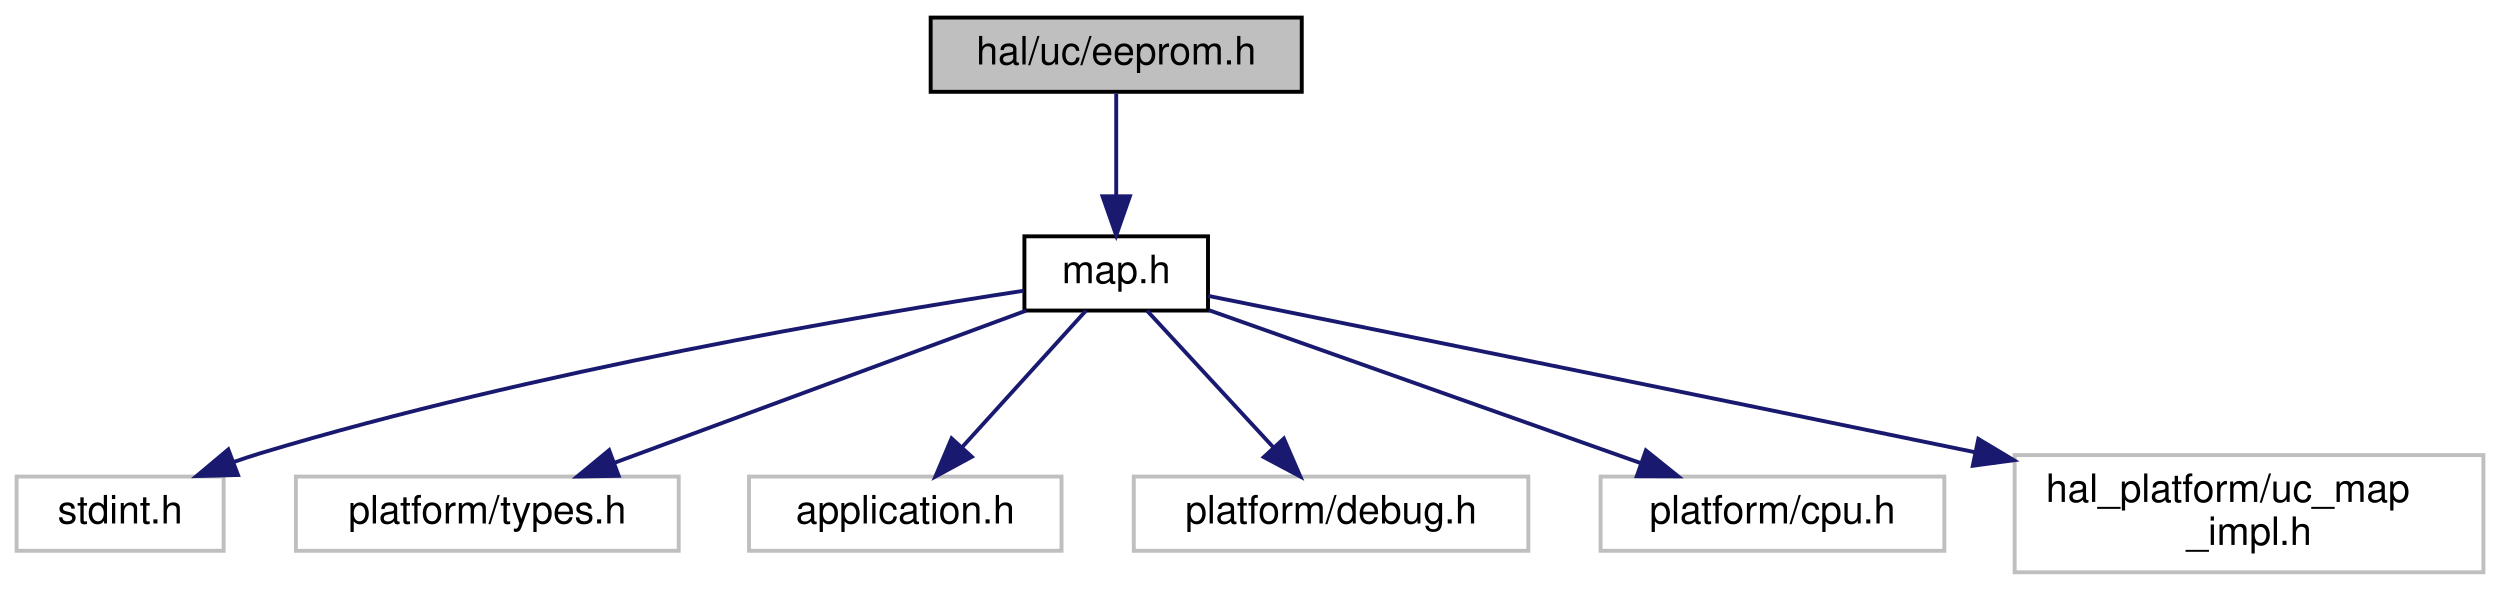
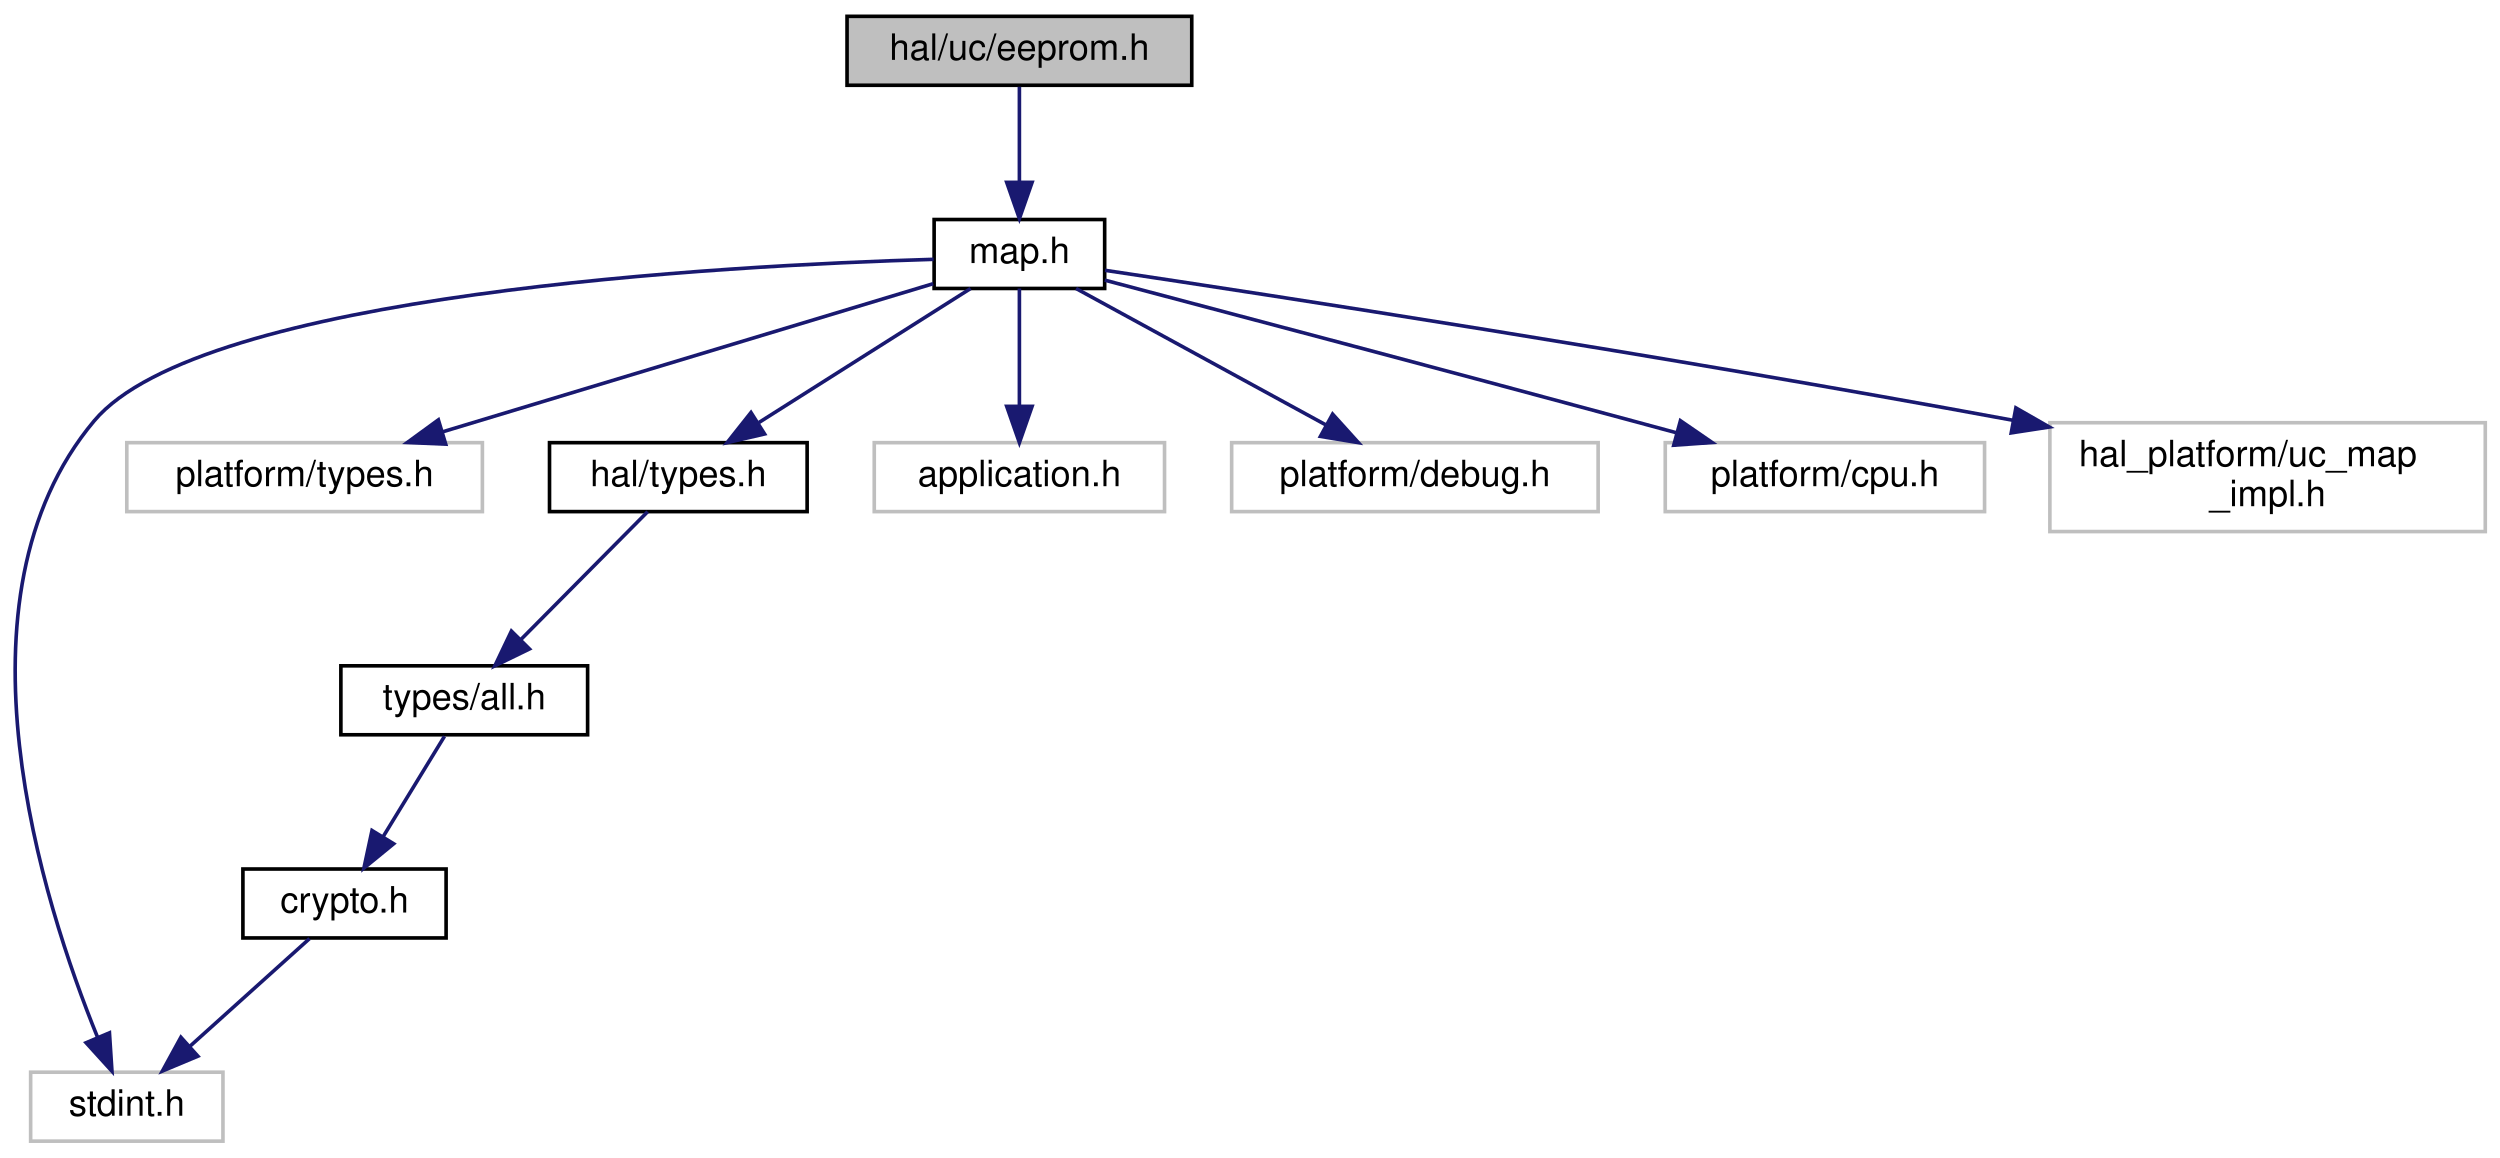
- <svg xmlns="http://www.w3.org/2000/svg" xmlns:xlink="http://www.w3.org/1999/xlink" width="640pt" height="151pt" viewBox="0.00 0.00 639.50 151.00">
-   <g id="graph0" class="graph" transform="scale(1 1) rotate(0) translate(4 147)">
+ <svg xmlns="http://www.w3.org/2000/svg" xmlns:xlink="http://www.w3.org/1999/xlink" width="689pt" height="319pt" viewBox="0.00 0.00 688.89 319.00">
+   <g id="graph0" class="graph" transform="scale(1 1) rotate(0) translate(4 315)">
    <g id="node1" class="node">
      <g id="a_node1">
        <a xlink:title="HAL for uC EEPROM peripherals.">
-           <polygon fill="#bfbfbf" stroke="black" points="234,-123.5 234,-142.5 329,-142.5 329,-123.5 234,-123.5" />
-           <text text-anchor="middle" x="281.5" y="-130.5" font-family="Helvetica,sans-Serif" font-size="10.00">hal/uc/eeprom.h</text>
+           <polygon fill="#bfbfbf" stroke="black" points="229.39,-291.5 229.39,-310.5 324.39,-310.5 324.39,-291.5 229.39,-291.5" />
+           <text text-anchor="middle" x="276.89" y="-298.5" font-family="Helvetica,sans-Serif" font-size="10.00">hal/uc/eeprom.h</text>
        </a>
      </g>
    </g>
    <g id="node2" class="node">
      <g id="a_node2">
        <a xlink:href="map_8h.html" target="_top" xlink:title="HAL for uC Peripheral Map.">
-           <polygon fill="none" stroke="black" points="258,-67.5 258,-86.5 305,-86.5 305,-67.5 258,-67.5" />
-           <text text-anchor="middle" x="281.5" y="-74.5" font-family="Helvetica,sans-Serif" font-size="10.00">map.h</text>
+           <polygon fill="none" stroke="black" points="253.39,-235.5 253.39,-254.5 300.39,-254.5 300.39,-235.5 253.39,-235.5" />
+           <text text-anchor="middle" x="276.89" y="-242.5" font-family="Helvetica,sans-Serif" font-size="10.00">map.h</text>
        </a>
      </g>
    </g>
    <g id="edge1" class="edge">
-       <path fill="none" stroke="midnightblue" d="M281.5,-123.08C281.5,-116.01 281.5,-105.86 281.5,-96.99" />
-       <polygon fill="midnightblue" stroke="midnightblue" points="285,-96.75 281.5,-86.75 278,-96.75 285,-96.75" />
+       <path fill="none" stroke="midnightblue" d="M276.89,-291.08C276.89,-284.01 276.89,-273.86 276.89,-264.99" />
+       <polygon fill="midnightblue" stroke="midnightblue" points="280.39,-264.75 276.89,-254.75 273.39,-264.75 280.39,-264.75" />
    </g>
    <g id="node3" class="node">
      <g id="a_node3">
        <a xlink:title=" ">
-           <polygon fill="none" stroke="#bfbfbf" points="0,-6 0,-25 53,-25 53,-6 0,-6" />
-           <text text-anchor="middle" x="26.5" y="-13" font-family="Helvetica,sans-Serif" font-size="10.00">stdint.h</text>
+           <polygon fill="none" stroke="#bfbfbf" points="4.39,-0.5 4.39,-19.5 57.39,-19.5 57.39,-0.5 4.39,-0.5" />
+           <text text-anchor="middle" x="30.89" y="-7.5" font-family="Helvetica,sans-Serif" font-size="10.00">stdint.h</text>
        </a>
      </g>
    </g>
    <g id="edge2" class="edge">
-       <path fill="none" stroke="midnightblue" d="M257.82,-72.57C217.27,-66.38 132.18,-52 62.5,-31 60.21,-30.31 57.87,-29.53 55.53,-28.71" />
-       <polygon fill="midnightblue" stroke="midnightblue" points="56.67,-25.4 46.08,-25.13 54.19,-31.94 56.67,-25.4" />
+       <path fill="none" stroke="midnightblue" d="M253.25,-243.53C195.8,-241.85 51.37,-234.13 21.89,-199 -19.2,-150.01 7.79,-66.07 22.79,-29.23" />
+       <polygon fill="midnightblue" stroke="midnightblue" points="26.11,-30.35 26.8,-19.78 19.67,-27.62 26.11,-30.35" />
    </g>
    <g id="node4" class="node">
      <g id="a_node4">
        <a xlink:title=" ">
-           <polygon fill="none" stroke="#bfbfbf" points="71.5,-6 71.5,-25 169.5,-25 169.5,-6 71.5,-6" />
-           <text text-anchor="middle" x="120.5" y="-13" font-family="Helvetica,sans-Serif" font-size="10.00">platform/types.h</text>
+           <polygon fill="none" stroke="#bfbfbf" points="30.89,-174 30.89,-193 128.89,-193 128.89,-174 30.89,-174" />
+           <text text-anchor="middle" x="79.89" y="-181" font-family="Helvetica,sans-Serif" font-size="10.00">platform/types.h</text>
        </a>
      </g>
    </g>
    <g id="edge3" class="edge">
-       <path fill="none" stroke="midnightblue" d="M258.43,-67.48C230.82,-57.27 184.38,-40.11 153.1,-28.55" />
-       <polygon fill="midnightblue" stroke="midnightblue" points="154.12,-25.19 143.52,-25.01 151.69,-31.76 154.12,-25.19" />
+       <path fill="none" stroke="midnightblue" d="M253.13,-236.82C219.55,-226.68 157.84,-208.04 117.86,-195.97" />
+       <polygon fill="midnightblue" stroke="midnightblue" points="118.78,-192.59 108.2,-193.05 116.76,-199.29 118.78,-192.59" />
    </g>
    <g id="node5" class="node">
      <g id="a_node5">
-         <a xlink:title=" ">
-           <polygon fill="none" stroke="#bfbfbf" points="187.5,-6 187.5,-25 267.5,-25 267.5,-6 187.5,-6" />
-           <text text-anchor="middle" x="227.5" y="-13" font-family="Helvetica,sans-Serif" font-size="10.00">application.h</text>
+         <a xlink:href="types_8h_source.html" target="_top" xlink:title=" ">
+           <polygon fill="none" stroke="black" points="147.39,-174 147.39,-193 218.39,-193 218.39,-174 147.39,-174" />
+           <text text-anchor="middle" x="182.89" y="-181" font-family="Helvetica,sans-Serif" font-size="10.00">hal/types.h</text>
        </a>
      </g>
    </g>
    <g id="edge4" class="edge">
-       <path fill="none" stroke="midnightblue" d="M273.76,-67.48C265.5,-58.37 252.22,-43.74 242.01,-32.48" />
-       <polygon fill="midnightblue" stroke="midnightblue" points="244.53,-30.06 235.22,-25.01 239.35,-34.77 244.53,-30.06" />
+       <path fill="none" stroke="midnightblue" d="M263.43,-235.48C248.21,-225.84 223.21,-210.02 205.09,-198.55" />
+       <polygon fill="midnightblue" stroke="midnightblue" points="206.66,-195.4 196.34,-193.01 202.92,-201.31 206.66,-195.4" />
+     </g>
+     <g id="node8" class="node">
+       <g id="a_node8">
+         <a xlink:title=" ">
+           <polygon fill="none" stroke="#bfbfbf" points="236.89,-174 236.89,-193 316.89,-193 316.89,-174 236.89,-174" />
+           <text text-anchor="middle" x="276.89" y="-181" font-family="Helvetica,sans-Serif" font-size="10.00">application.h</text>
+         </a>
+       </g>
+     </g>
+     <g id="edge8" class="edge">
+       <path fill="none" stroke="midnightblue" d="M276.89,-235.48C276.89,-227.08 276.89,-213.98 276.89,-203.16" />
+       <polygon fill="midnightblue" stroke="midnightblue" points="280.39,-203.01 276.89,-193.01 273.39,-203.01 280.39,-203.01" />
+     </g>
+     <g id="node9" class="node">
+       <g id="a_node9">
+         <a xlink:title=" ">
+           <polygon fill="none" stroke="#bfbfbf" points="335.39,-174 335.39,-193 436.39,-193 436.39,-174 335.39,-174" />
+           <text text-anchor="middle" x="385.89" y="-181" font-family="Helvetica,sans-Serif" font-size="10.00">platform/debug.h</text>
+         </a>
+       </g>
+     </g>
+     <g id="edge9" class="edge">
+       <path fill="none" stroke="midnightblue" d="M292.51,-235.48C310.48,-225.67 340.22,-209.43 361.3,-197.92" />
+       <polygon fill="midnightblue" stroke="midnightblue" points="363.21,-200.87 370.31,-193.01 359.85,-194.73 363.21,-200.87" />
+     </g>
+     <g id="node10" class="node">
+       <g id="a_node10">
+         <a xlink:title=" ">
+           <polygon fill="none" stroke="#bfbfbf" points="454.89,-174 454.89,-193 542.89,-193 542.89,-174 454.89,-174" />
+           <text text-anchor="middle" x="498.89" y="-181" font-family="Helvetica,sans-Serif" font-size="10.00">platform/cpu.h</text>
+         </a>
+       </g>
+     </g>
+     <g id="edge10" class="edge">
+       <path fill="none" stroke="midnightblue" d="M300.42,-237.79C333.08,-229.16 394.01,-213.01 445.89,-199 449.77,-197.95 453.81,-196.86 457.85,-195.76" />
+       <polygon fill="midnightblue" stroke="midnightblue" points="459.07,-199.05 467.8,-193.05 457.23,-192.3 459.07,-199.05" />
+     </g>
+     <g id="node11" class="node">
+       <g id="a_node11">
+         <a xlink:title=" ">
+           <polygon fill="none" stroke="#bfbfbf" points="560.89,-168.5 560.89,-198.5 680.89,-198.5 680.89,-168.5 560.89,-168.5" />
+           <text text-anchor="start" x="568.89" y="-186.5" font-family="Helvetica,sans-Serif" font-size="10.00">hal_platform/uc_map</text>
+           <text text-anchor="middle" x="620.89" y="-175.5" font-family="Helvetica,sans-Serif" font-size="10.00">_impl.h</text>
+         </a>
+       </g>
+     </g>
+     <g id="edge11" class="edge">
+       <path fill="none" stroke="midnightblue" d="M300.5,-240.5C346.61,-233.59 452.07,-217.41 550.87,-199.14" />
+       <polygon fill="midnightblue" stroke="midnightblue" points="551.52,-202.58 560.72,-197.31 550.24,-195.7 551.52,-202.58" />
    </g>
    <g id="node6" class="node">
      <g id="a_node6">
-         <a xlink:title=" ">
-           <polygon fill="none" stroke="#bfbfbf" points="286,-6 286,-25 387,-25 387,-6 286,-6" />
-           <text text-anchor="middle" x="336.5" y="-13" font-family="Helvetica,sans-Serif" font-size="10.00">platform/debug.h</text>
+         <a xlink:href="types_2all_8h_source.html" target="_top" xlink:title=" ">
+           <polygon fill="none" stroke="black" points="89.89,-112.5 89.89,-131.5 157.89,-131.5 157.89,-112.5 89.89,-112.5" />
+           <text text-anchor="middle" x="123.89" y="-119.5" font-family="Helvetica,sans-Serif" font-size="10.00">types/all.h</text>
        </a>
      </g>
    </g>
    <g id="edge5" class="edge">
-       <path fill="none" stroke="midnightblue" d="M289.38,-67.48C297.79,-58.37 311.32,-43.74 321.73,-32.48" />
-       <polygon fill="midnightblue" stroke="midnightblue" points="324.42,-34.73 328.63,-25.01 319.28,-29.98 324.42,-34.73" />
+       <path fill="none" stroke="midnightblue" d="M174.44,-173.98C165.33,-164.78 150.62,-149.96 139.42,-138.66" />
+       <polygon fill="midnightblue" stroke="midnightblue" points="141.86,-136.15 132.33,-131.51 136.89,-141.07 141.86,-136.15" />
    </g>
    <g id="node7" class="node">
      <g id="a_node7">
-         <a xlink:title=" ">
-           <polygon fill="none" stroke="#bfbfbf" points="405.5,-6 405.5,-25 493.5,-25 493.5,-6 405.5,-6" />
-           <text text-anchor="middle" x="449.5" y="-13" font-family="Helvetica,sans-Serif" font-size="10.00">platform/cpu.h</text>
+         <a xlink:href="types_2crypto_8h_source.html" target="_top" xlink:title=" ">
+           <polygon fill="none" stroke="black" points="62.89,-56.5 62.89,-75.5 118.89,-75.5 118.89,-56.5 62.89,-56.5" />
+           <text text-anchor="middle" x="90.89" y="-63.5" font-family="Helvetica,sans-Serif" font-size="10.00">crypto.h</text>
        </a>
      </g>
    </g>
    <g id="edge6" class="edge">
-       <path fill="none" stroke="midnightblue" d="M305.21,-67.6C334.07,-57.38 382.98,-40.06 415.75,-28.45" />
-       <polygon fill="midnightblue" stroke="midnightblue" points="417.1,-31.69 425.36,-25.05 414.77,-25.09 417.1,-31.69" />
-     </g>
-     <g id="node8" class="node">
-       <g id="a_node8">
-         <a xlink:title=" ">
-           <polygon fill="none" stroke="#bfbfbf" points="511.5,-0.5 511.5,-30.5 631.5,-30.5 631.5,-0.5 511.5,-0.5" />
-           <text text-anchor="start" x="519.5" y="-18.5" font-family="Helvetica,sans-Serif" font-size="10.00">hal_platform/uc_map</text>
-           <text text-anchor="middle" x="571.5" y="-7.5" font-family="Helvetica,sans-Serif" font-size="10.00">_impl.h</text>
-         </a>
-       </g>
+       <path fill="none" stroke="midnightblue" d="M118.45,-112.08C113.88,-104.61 107.23,-93.72 101.6,-84.52" />
+       <polygon fill="midnightblue" stroke="midnightblue" points="104.44,-82.46 96.24,-75.75 98.47,-86.11 104.44,-82.46" />
    </g>
    <g id="edge7" class="edge">
-       <path fill="none" stroke="midnightblue" d="M305.06,-71.25C343.81,-63.43 423.7,-47.27 501.35,-31.23" />
-       <polygon fill="midnightblue" stroke="midnightblue" points="502.21,-34.63 511.29,-29.18 500.79,-27.77 502.21,-34.63" />
+       <path fill="none" stroke="midnightblue" d="M81.25,-56.32C72.39,-48.34 59.02,-36.31 48.29,-26.65" />
+       <polygon fill="midnightblue" stroke="midnightblue" points="50.48,-23.92 40.71,-19.83 45.8,-29.13 50.48,-23.92" />
    </g>
  </g>
</svg>
